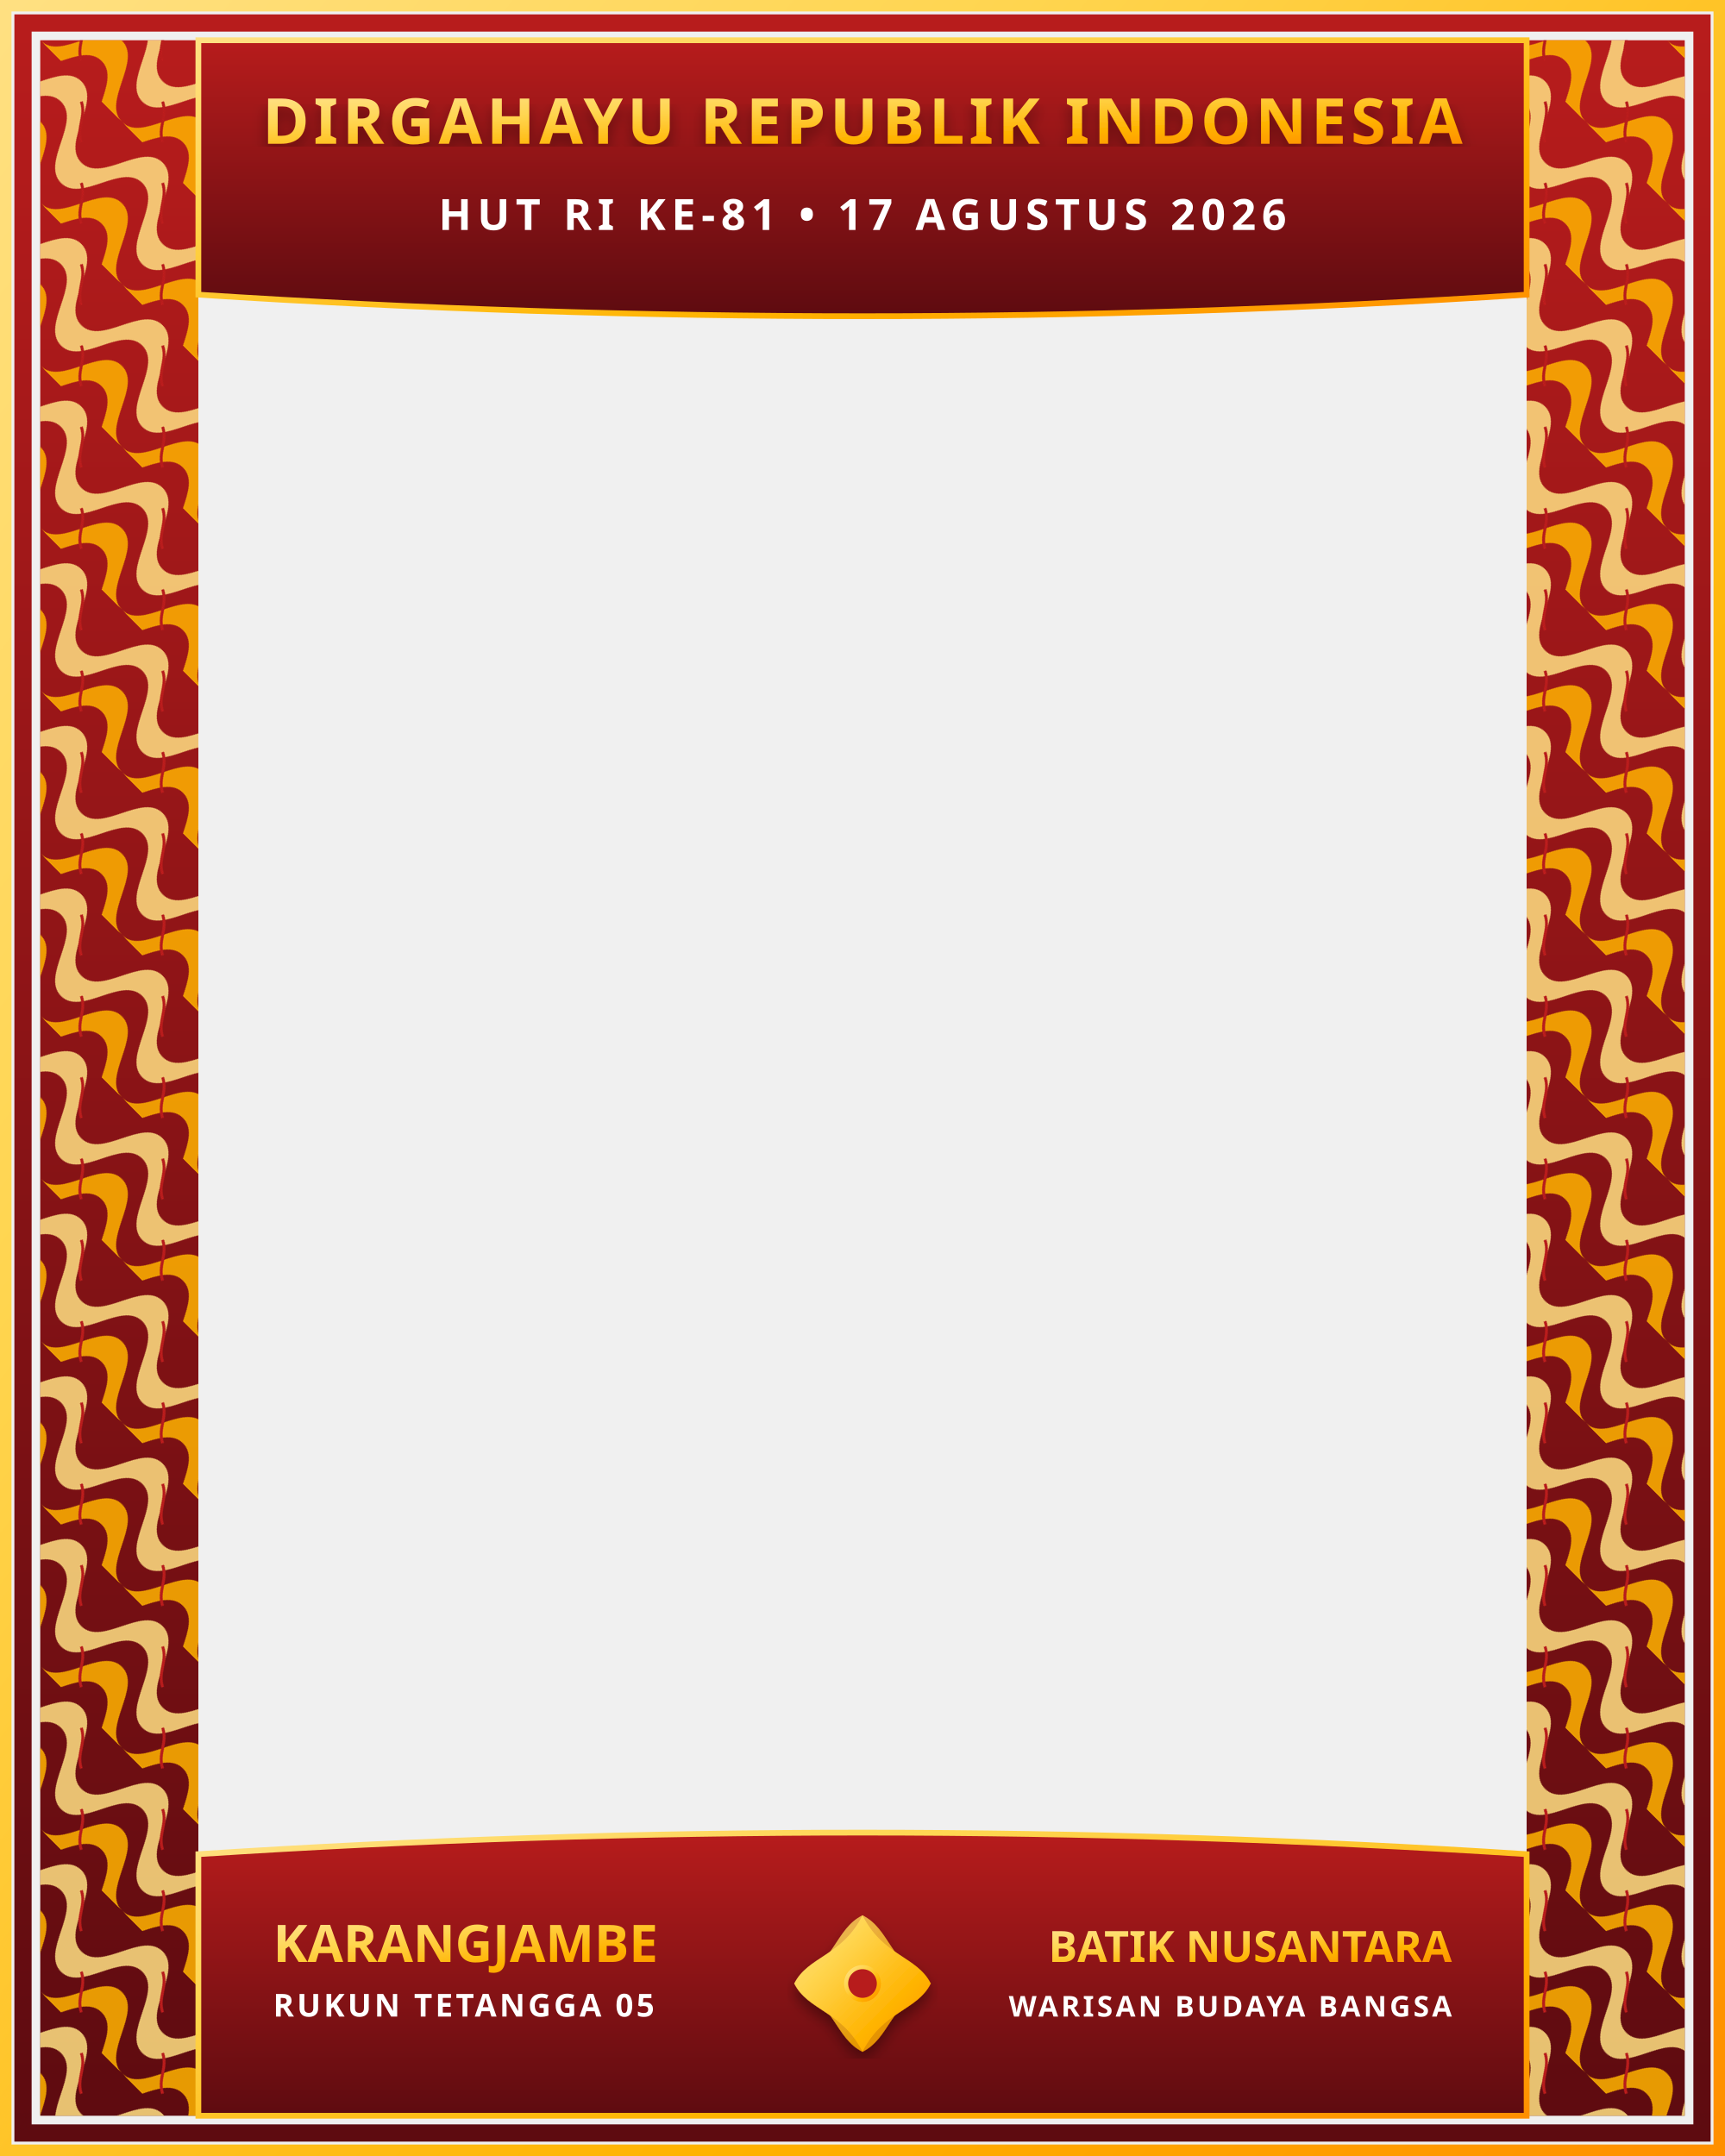
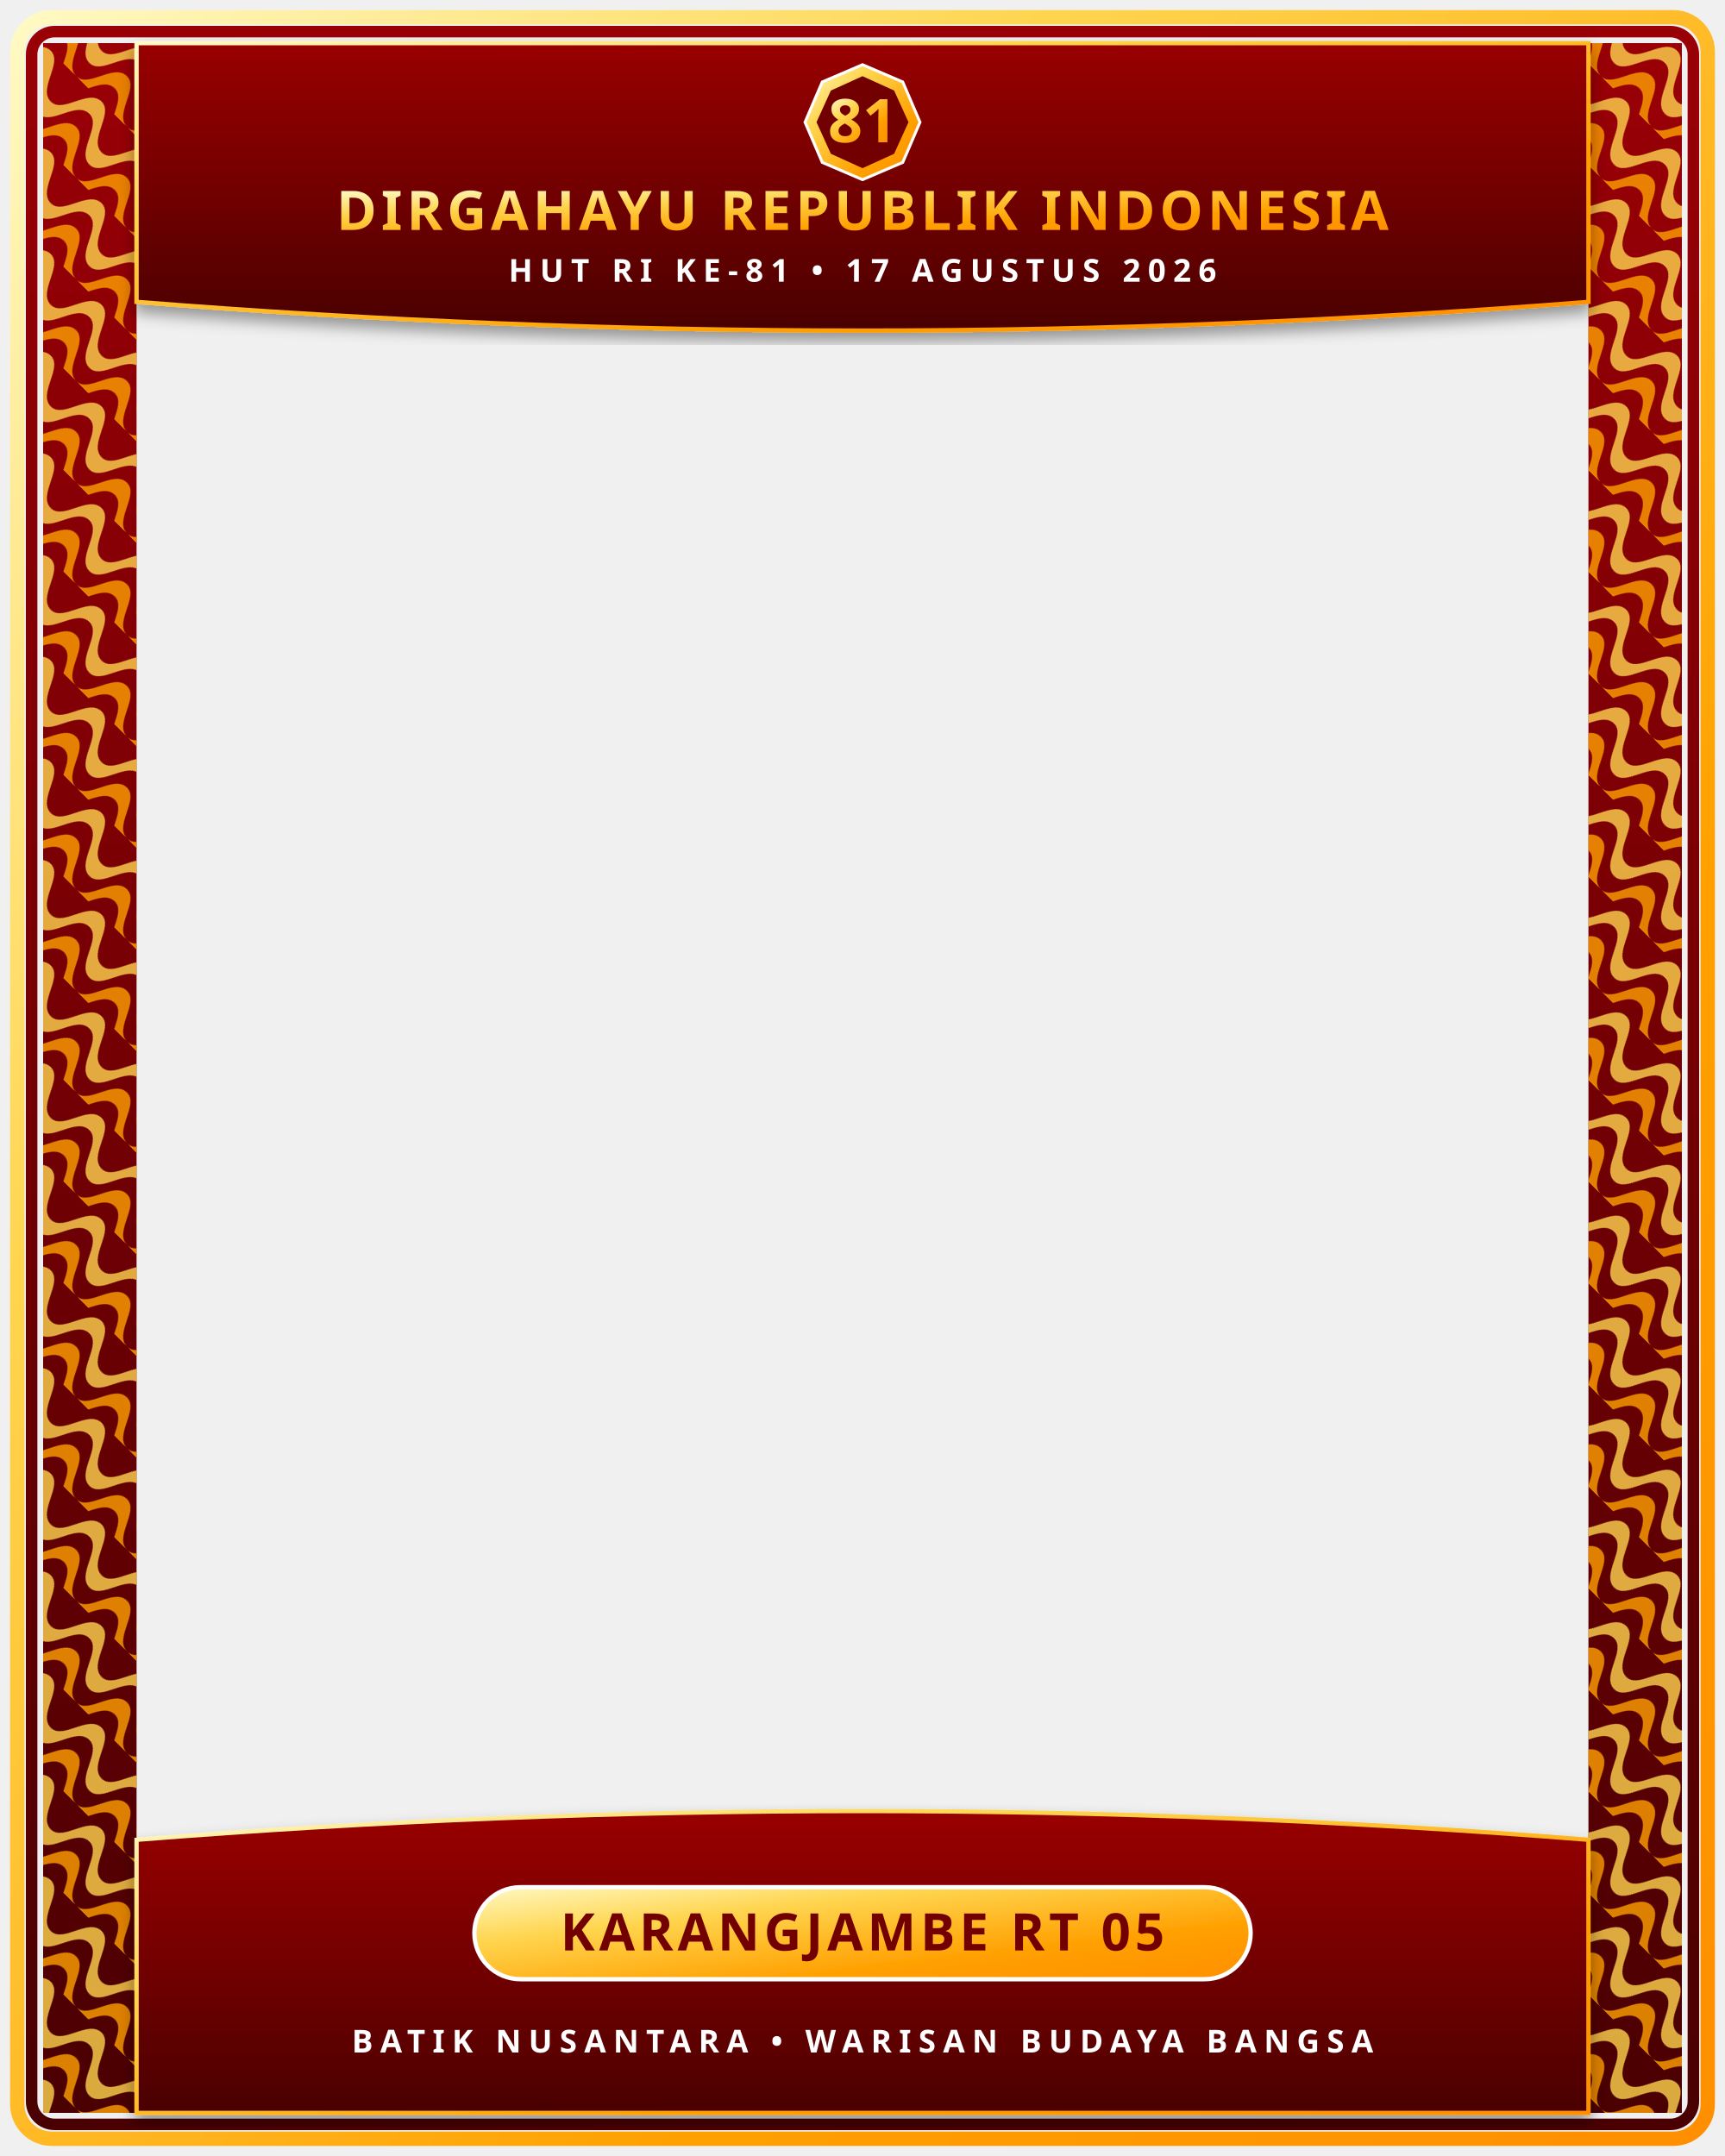
<svg xmlns="http://www.w3.org/2000/svg" viewBox="0 0 1200 1500" width="1200" height="1500">
  <defs>
    <linearGradient id="goldGrad5" x1="0%" y1="0%" x2="100%" y2="100%">
-       <stop offset="0%" stop-color="#FFE082" />
+       <stop offset="0%" stop-color="#FFF9C4" />
      <stop offset="30%" stop-color="#FFD54F" />
-       <stop offset="70%" stop-color="#FFB300" />
+       <stop offset="70%" stop-color="#FFA000" />
      <stop offset="100%" stop-color="#FF8F00" />
    </linearGradient>
    <linearGradient id="deepRed5" x1="0%" y1="0%" x2="0%" y2="100%">
-       <stop offset="0%" stop-color="#B71C1C" />
-       <stop offset="100%" stop-color="#5E0B10" />
+       <stop offset="0%" stop-color="#990006" />
+       <stop offset="50%" stop-color="#730004" />
+       <stop offset="100%" stop-color="#4A0002" />
    </linearGradient>
    <filter id="shadow5" x="-5%" y="-5%" width="110%" height="110%">
      <feDropShadow dx="0" dy="6" stdDeviation="5" flood-color="#000" flood-opacity="0.38" />
    </filter>
-     <pattern id="batikParang5" width="80" height="80" patternUnits="userSpaceOnUse" patternTransform="rotate(45)">
-       <path d="M 0,0 C 20,0 20,40 40,40 C 60,40 60,0 80,0 L 80,20 C 60,20 60,60 40,60 C 20,60 20,20 0,20 Z" fill="#FFE082" opacity="0.85" />
-       <path d="M 0,40 C 20,40 20,80 40,80 C 60,80 60,40 80,40 L 80,60 C 60,60 60,100 40,100 C 20,100 20,60 0,60 Z" fill="#FFB300" opacity="0.85" />
-       <path d="M 10,10 C 20,15 20,25 30,30" stroke="#B71C1C" stroke-width="2" fill="none" />
-       <path d="M 50,50 C 60,55 60,65 70,70" stroke="#B71C1C" stroke-width="2" fill="none" />
+     <pattern id="batikParang5" width="50" height="50" patternUnits="userSpaceOnUse" patternTransform="rotate(45)">
+       <path d="M 0,0 C 12,0 12,25 25,25 C 37,25 37,0 50,0 L 50,12 C 37,12 37,37 25,37 C 12,37 12,12 0,12 Z" fill="#FFD54F" opacity="0.8" />
+       <path d="M 0,25 C 12,25 12,50 25,50 C 37,50 37,25 50,25 L 50,37 C 37,37 37,62 25,62 C 12,62 12,37 0,37 Z" fill="#FFA000" opacity="0.8" />
    </pattern>
  </defs>
-   <rect x="0" y="0" width="1200" height="1500" fill="none" stroke="url(#goldGrad5)" stroke-width="16" />
-   <rect x="16" y="16" width="1168" height="1468" fill="none" stroke="url(#deepRed5)" stroke-width="12" />
-   <rect x="28" y="28" width="110" height="1444" fill="url(#deepRed5)" />
-   <rect x="28" y="28" width="110" height="1444" fill="url(#batikParang5)" />
-   <line x1="138" y1="28" x2="138" y2="1472" stroke="url(#goldGrad5)" stroke-width="4" />
-   <rect x="1062" y="28" width="110" height="1444" fill="url(#deepRed5)" />
-   <rect x="1062" y="28" width="110" height="1444" fill="url(#batikParang5)" />
-   <line x1="1062" y1="28" x2="1062" y2="1472" stroke="url(#goldGrad5)" stroke-width="4" />
-   <path d="M 138,28 L 1062,28 L 1062,205 Q 600,235 138,205 Z" fill="url(#deepRed5)" stroke="url(#goldGrad5)" stroke-width="4" />
-   <text x="600" y="100" font-family="'Outfit', sans-serif" font-weight="900" font-size="44" fill="url(#goldGrad5)" text-anchor="middle" filter="url(#shadow5)" letter-spacing="3">
-     DIRGAHAYU REPUBLIK INDONESIA
-   </text>
-   <text x="600" y="160" font-family="'Outfit', sans-serif" font-weight="800" font-size="30" fill="#FFFFFF" text-anchor="middle" letter-spacing="4">
-     HUT RI KE-81 • 17 AGUSTUS 2026
-   </text>
-   <path d="M 138,1290 Q 600,1260 1062,1290 L 1062,1472 L 138,1472 Z" fill="url(#deepRed5)" stroke="url(#goldGrad5)" stroke-width="4" />
-   <g transform="translate(600, 1380) scale(0.95)" fill="url(#goldGrad5)" filter="url(#shadow5)">
-     <path d="M0,-50 C15,-20 40,-20 50,0 C40,20 15,20 0,50 C-15,20 -40,20 -50,0 C-40,-20 -15,-20 0,-50 Z" />
-     <path d="M-50,0 C-20,-15 -20,-40 0,-50 C20,-40 20,-15 50,0 C20,15 20,40 0,50 C-20,40 -20,15 -50,0 Z" opacity="0.8" />
-     <circle cx="0" cy="0" r="12" fill="#B71C1C" stroke="url(#goldGrad5)" stroke-width="3" />
-   </g>
-   <g transform="translate(190, 1365)">
-     <text x="0" y="0" font-family="'Outfit', sans-serif" font-weight="900" font-size="36" fill="url(#goldGrad5)">
-       KARANGJAMBE
+   <rect x="12" y="12" width="1176" height="1476" rx="24" fill="none" stroke="url(#goldGrad5)" stroke-width="10" />
+   <rect x="22" y="22" width="1156" height="1456" rx="16" fill="none" stroke="url(#deepRed5)" stroke-width="8" />
+   <rect x="30" y="30" width="65" height="1440" fill="url(#deepRed5)" />
+   <rect x="30" y="30" width="65" height="1440" fill="url(#batikParang5)" />
+   <line x1="95" y1="30" x2="95" y2="1470" stroke="url(#goldGrad5)" stroke-width="3" />
+   <rect x="1105" y="30" width="65" height="1440" fill="url(#deepRed5)" />
+   <rect x="1105" y="30" width="65" height="1440" fill="url(#batikParang5)" />
+   <line x1="1105" y1="30" x2="1105" y2="1470" stroke="url(#goldGrad5)" stroke-width="3" />
+   <g filter="url(#shadow5)">
+     <path d="M 95,30 L 1105,30 L 1105,210 Q 600,250 95,210 Z" fill="url(#deepRed5)" stroke="url(#goldGrad5)" stroke-width="3" />
+     <g transform="translate(600, 85)">
+       <polygon points="0,-40 28,-28 40,0 28,28 0,40 -28,28 -40,0 -28,-28" fill="url(#goldGrad5)" stroke="#FFFFFF" stroke-width="2" />
+       <polygon points="0,-32 22,-22 32,0 22,22 0,32 -22,22 -32,0 -22,-22" fill="#730004" />
+       <text x="0" y="14" font-family="'Outfit', sans-serif" font-weight="900" font-size="42" fill="url(#goldGrad5)" text-anchor="middle">81</text>
+     </g>
+     <text x="600" y="160" font-family="'Outfit', sans-serif" font-weight="900" font-size="38" fill="url(#goldGrad5)" text-anchor="middle" letter-spacing="3">
+       DIRGAHAYU REPUBLIK INDONESIA
    </text>
-     <text x="0" y="38" font-family="'Outfit', sans-serif" font-weight="700" font-size="22" fill="#FFFFFF" letter-spacing="2">
-       RUKUN TETANGGA 05
+     <text x="600" y="196" font-family="'Outfit', sans-serif" font-weight="800" font-size="22" fill="#FFFFFF" text-anchor="middle" letter-spacing="5">
+       HUT RI KE-81 • 17 AGUSTUS 2026
    </text>
  </g>
-   <g transform="translate(1010, 1365)">
-     <text x="0" y="0" font-family="'Outfit', sans-serif" font-weight="900" font-size="30" fill="url(#goldGrad5)" text-anchor="end">
-       BATIK NUSANTARA
-     </text>
-     <text x="0" y="38" font-family="'Outfit', sans-serif" font-weight="700" font-size="20" fill="#FFFFFF" text-anchor="end" letter-spacing="2">
-       WARISAN BUDAYA BANGSA
+   <g filter="url(#shadow5)">
+     <path d="M 95,1280 Q 600,1240 1105,1280 L 1105,1470 L 95,1470 Z" fill="url(#deepRed5)" stroke="url(#goldGrad5)" stroke-width="3" />
+     <g transform="translate(600, 1345)">
+       <rect x="-270" y="-32" width="540" height="64" rx="32" fill="url(#goldGrad5)" stroke="#FFFFFF" stroke-width="3" />
+       <text x="0" y="12" font-family="'Outfit', sans-serif" font-weight="900" font-size="36" fill="#730004" text-anchor="middle" letter-spacing="3">
+         KARANGJAMBE RT 05
+       </text>
+     </g>
+     <text x="600" y="1428" font-family="'Outfit', sans-serif" font-weight="800" font-size="22" fill="#FFFFFF" text-anchor="middle" letter-spacing="5">
+       BATIK NUSANTARA • WARISAN BUDAYA BANGSA
    </text>
  </g>
</svg>
